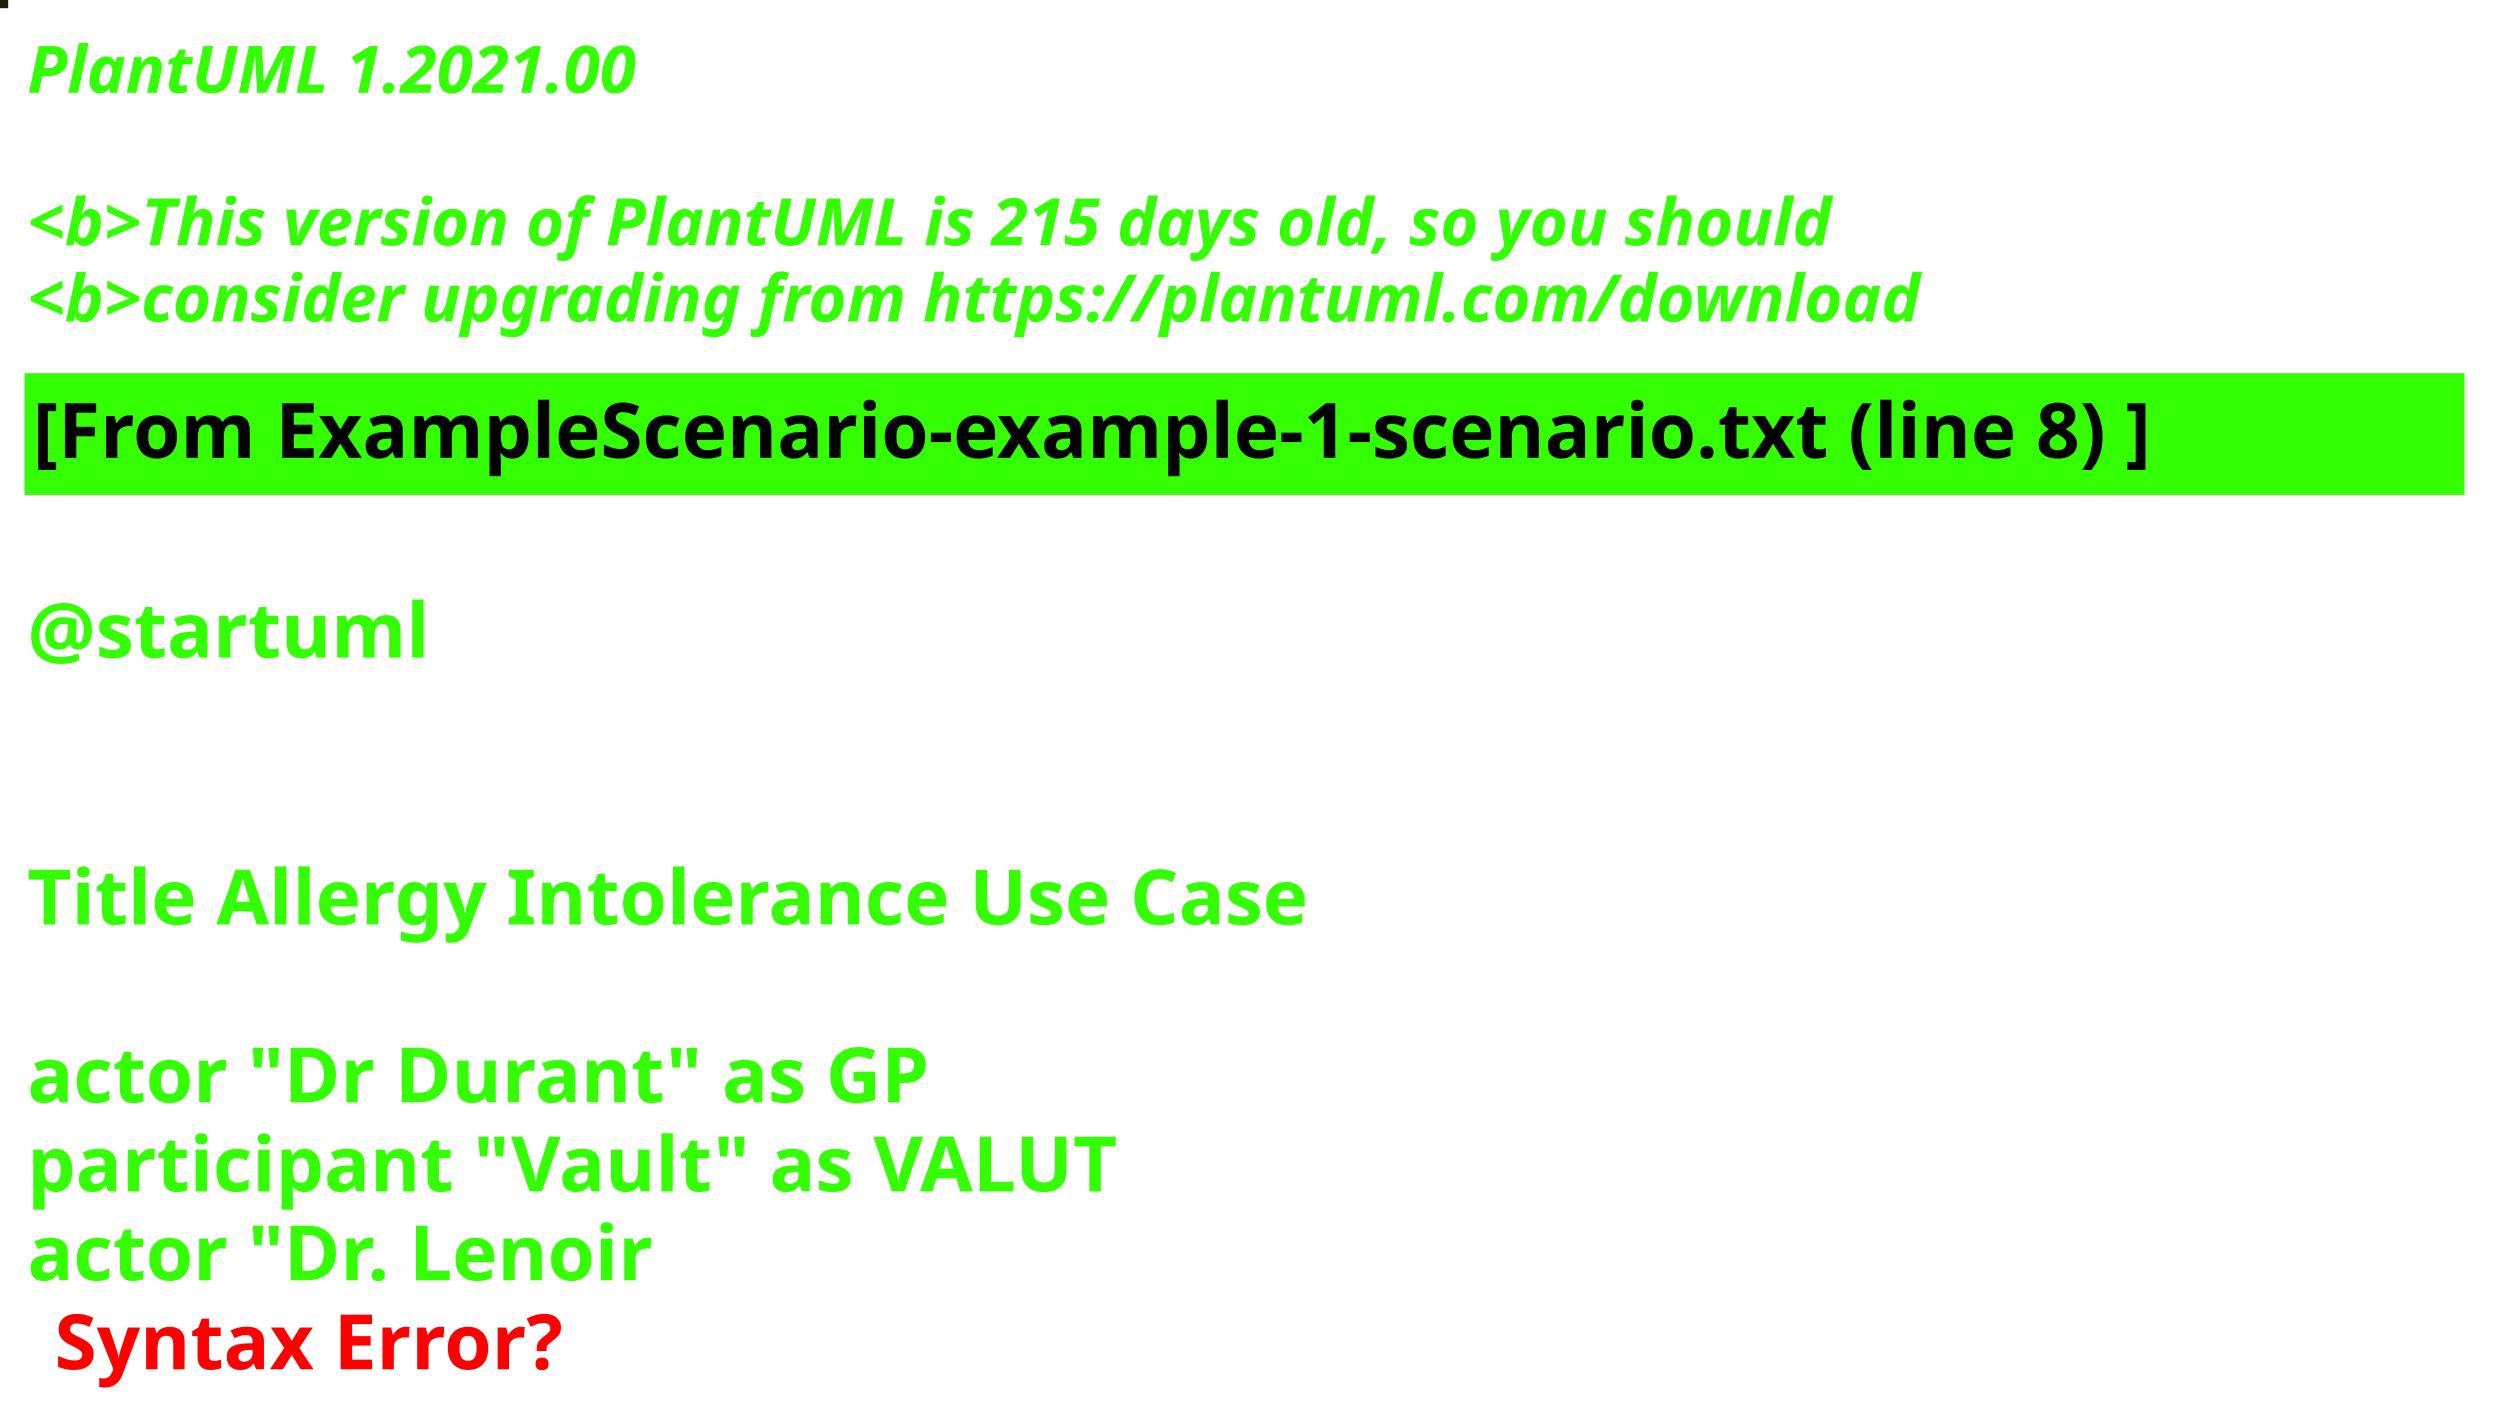
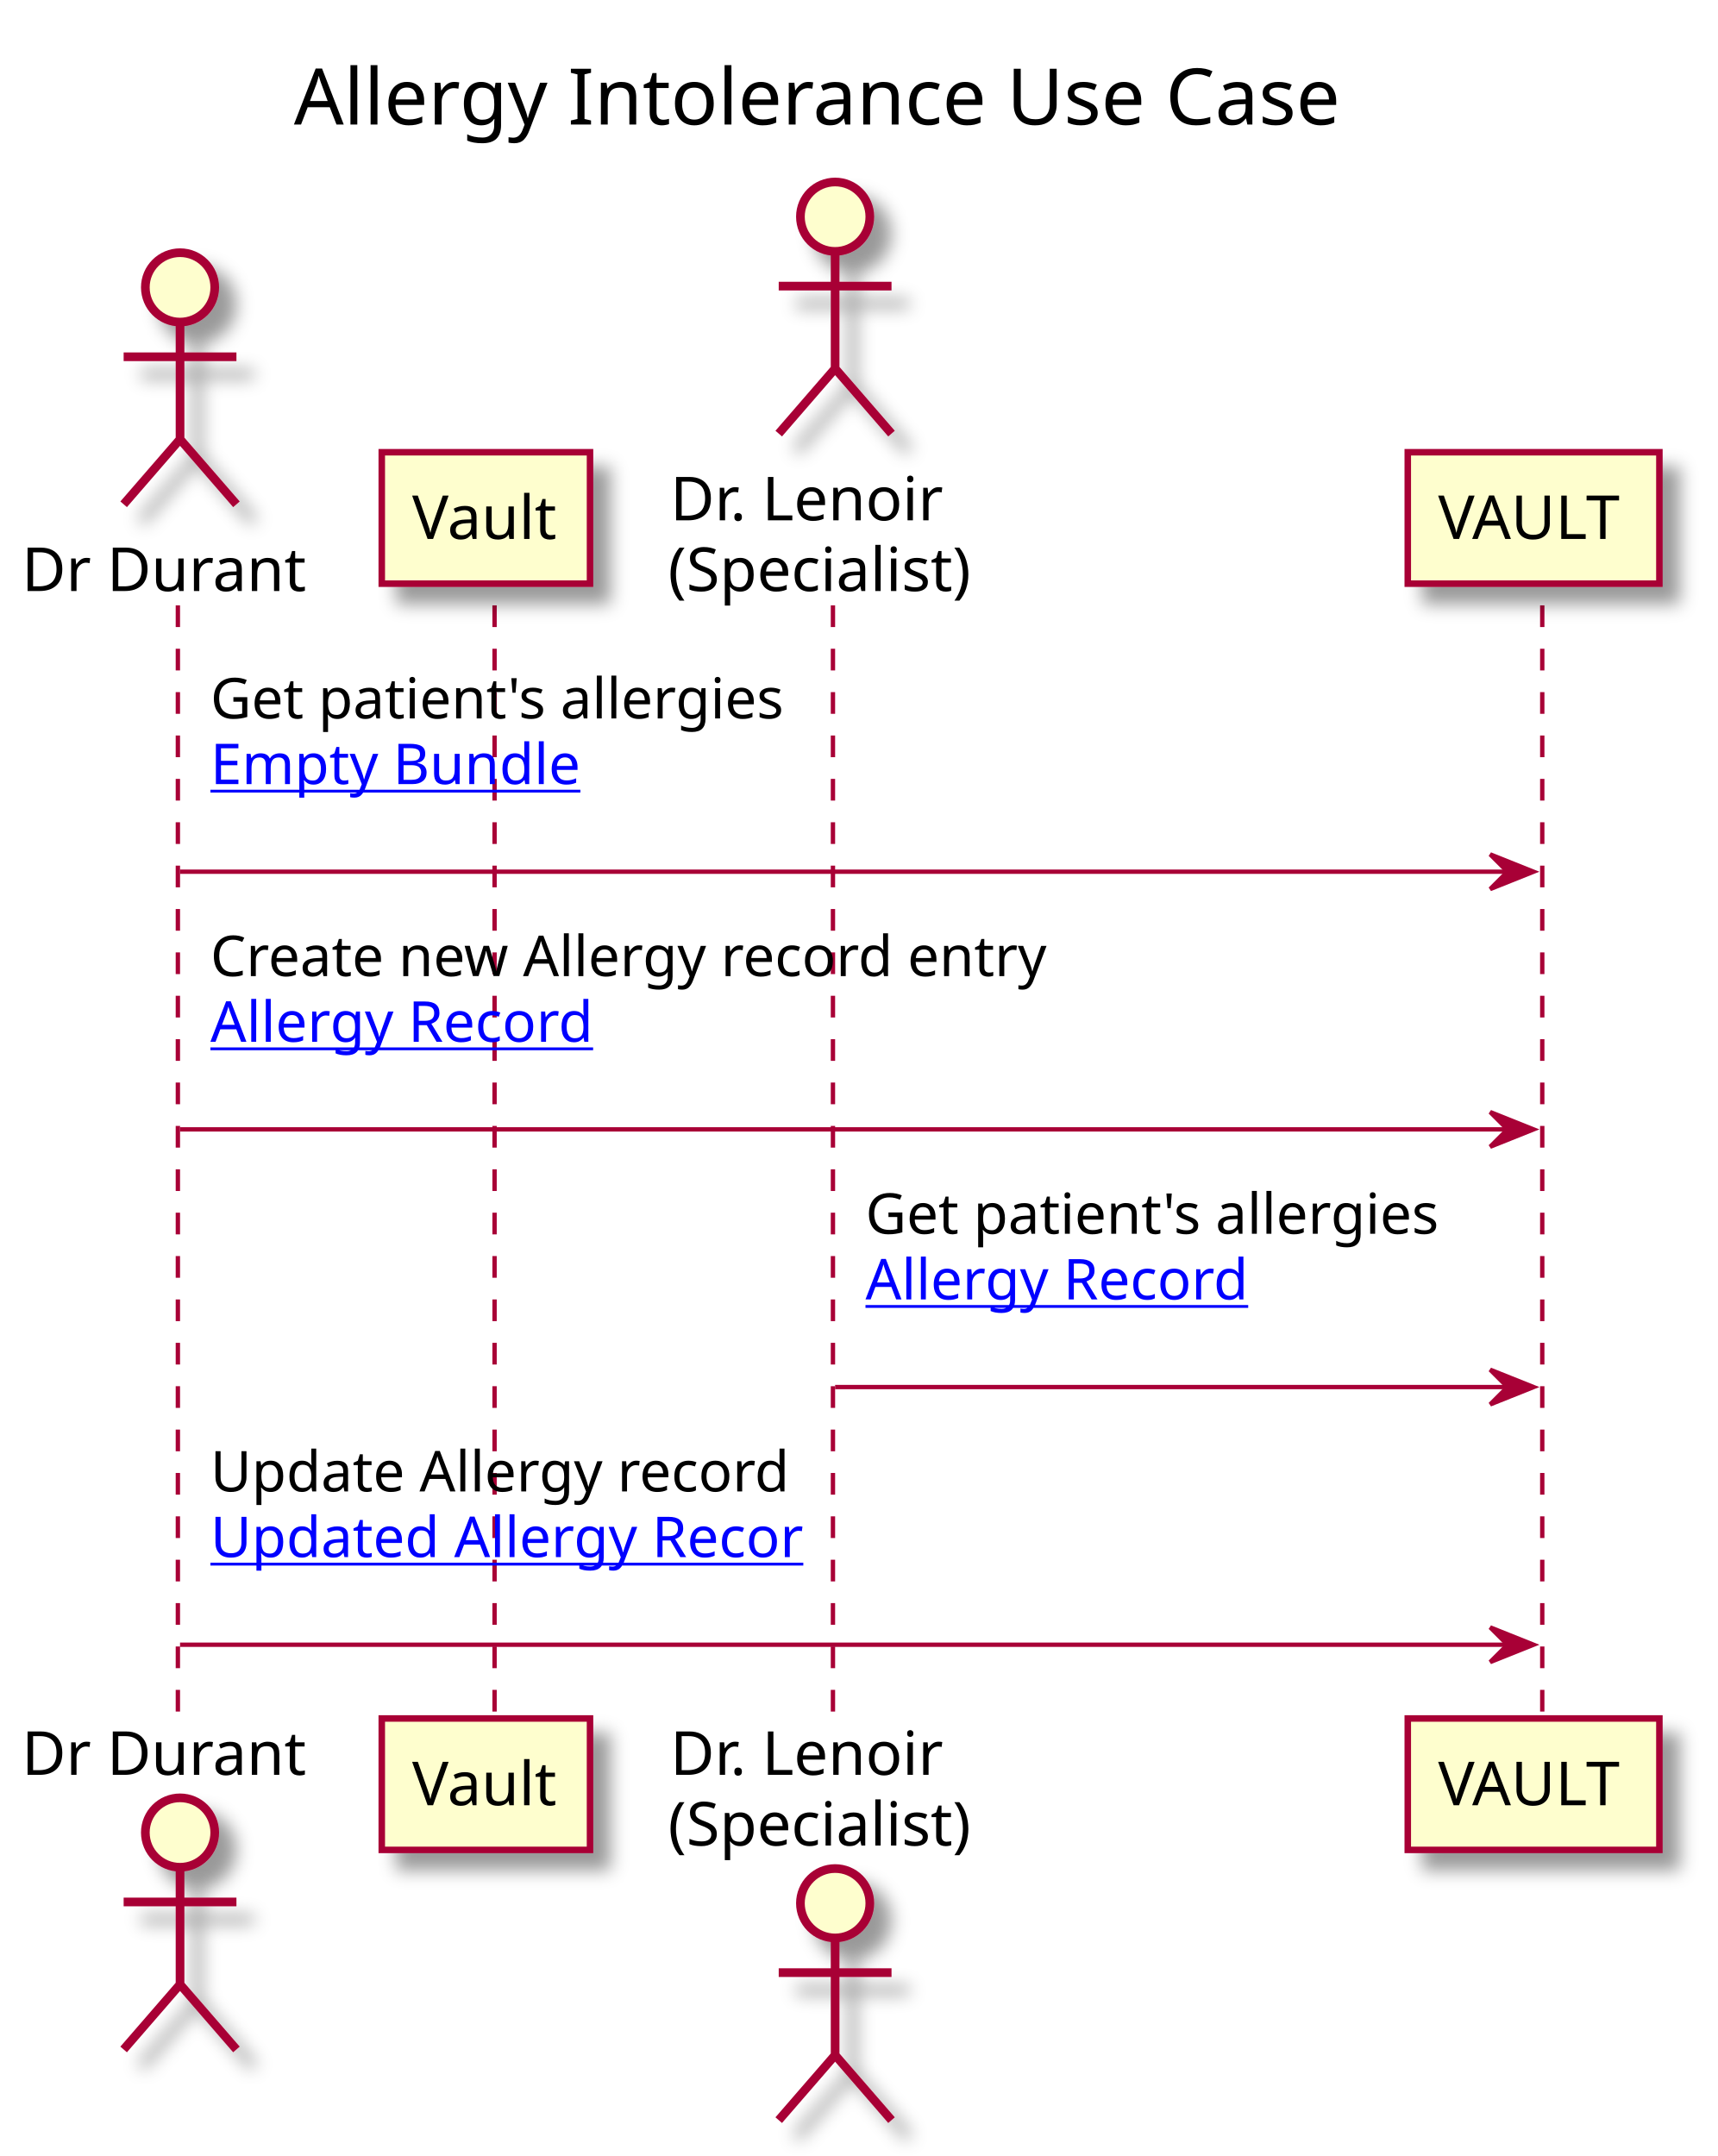
- <svg xmlns="http://www.w3.org/2000/svg" contentScriptType="application/ecmascript" contentStyleType="text/css" height="260px" preserveAspectRatio="none" style="width:458px;height:260px;background:#000000;" version="1.1" viewBox="0 0 458 260" width="458px" zoomAndPan="magnify">
-   <defs />
+ <svg xmlns="http://www.w3.org/2000/svg" xmlns:xlink="http://www.w3.org/1999/xlink" contentScriptType="application/ecmascript" contentStyleType="text/css" height="497px" preserveAspectRatio="none" style="width:396px;height:497px;" version="1.1" viewBox="0 0 396 497" width="396px" zoomAndPan="magnify">
+   <defs>
+     <filter height="300%" id="f1nbin4mdb6dum" width="300%" x="-1" y="-1">
+       <feGaussianBlur result="blurOut" stdDeviation="2.0" />
+       <feColorMatrix in="blurOut" result="blurOut2" type="matrix" values="0 0 0 0 0 0 0 0 0 0 0 0 0 0 0 0 0 0 .4 0" />
+       <feOffset dx="4.0" dy="4.0" in="blurOut2" result="blurOut3" />
+       <feBlend in="SourceGraphic" in2="blurOut3" mode="normal" />
+     </filter>
+   </defs>
  <g>
-     <rect fill="#172109" height="1" style="stroke:#172109;stroke-width:1.0;" width="1" x="0" y="0" />
-     <text fill="#33FF02" font-family="sans-serif" font-size="12" font-style="italic" font-weight="bold" lengthAdjust="spacing" textLength="137" x="5" y="17">PlantUML 1.2021.00</text>
-     <text fill="#33FF02" font-family="sans-serif" font-size="12" font-style="italic" font-weight="bold" lengthAdjust="spacing" textLength="0" x="9" y="30.969" />
-     <text fill="#33FF02" font-family="sans-serif" font-size="12" font-style="italic" font-weight="bold" lengthAdjust="spacing" textLength="419" x="5" y="44.938">&lt;b&gt;This version of PlantUML is 215 days old, so you should</text>
-     <text fill="#33FF02" font-family="sans-serif" font-size="12" font-style="italic" font-weight="bold" lengthAdjust="spacing" textLength="427" x="5" y="58.906">&lt;b&gt;consider upgrading from https://plantuml.com/download</text>
-     <rect fill="#33FF02" height="21.297" style="stroke:#33FF02;stroke-width:1.0;" width="446" x="5" y="68.875" />
-     <text fill="#000000" font-family="sans-serif" font-size="14" font-weight="bold" lengthAdjust="spacing" textLength="444" x="6" y="83.875">[From ExampleScenario-example-1-scenario.txt (line 8) ]</text>
-     <text fill="#33FF02" font-family="sans-serif" font-size="14" font-weight="bold" lengthAdjust="spacing" textLength="0" x="10" y="104.172" />
-     <text fill="#33FF02" font-family="sans-serif" font-size="14" font-weight="bold" lengthAdjust="spacing" textLength="79" x="5" y="120.469">@startuml</text>
-     <text fill="#33FF02" font-family="sans-serif" font-size="14" font-weight="bold" lengthAdjust="spacing" textLength="0" x="10" y="136.766" />
-     <text fill="#33FF02" font-family="sans-serif" font-size="14" font-weight="bold" lengthAdjust="spacing" textLength="0" x="10" y="153.062" />
-     <text fill="#33FF02" font-family="sans-serif" font-size="14" font-weight="bold" lengthAdjust="spacing" textLength="267" x="5" y="169.359">Title Allergy Intolerance Use Case</text>
-     <text fill="#33FF02" font-family="sans-serif" font-size="14" font-weight="bold" lengthAdjust="spacing" textLength="0" x="10" y="185.656" />
-     <text fill="#33FF02" font-family="sans-serif" font-size="14" font-weight="bold" lengthAdjust="spacing" textLength="186" x="5" y="201.953">actor "Dr Durant" as GP</text>
-     <text fill="#33FF02" font-family="sans-serif" font-size="14" font-weight="bold" lengthAdjust="spacing" textLength="223" x="5" y="218.25">participant "Vault" as VALUT</text>
-     <text fill="#33FF02" font-family="sans-serif" font-size="14" font-weight="bold" lengthAdjust="spacing" textLength="131" x="5" y="234.547">actor "Dr. Lenoir</text>
-     <text fill="#FF0000" font-family="sans-serif" font-size="14" font-weight="bold" lengthAdjust="spacing" textLength="106" x="10" y="250.844">Syntax Error?</text>
+     <text fill="#000000" font-family="sans-serif" font-size="18" lengthAdjust="spacing" textLength="256" x="67.75" y="28.708">Allergy Intolerance Use Case</text>
+     <line style="stroke:#A80036;stroke-width:1.0;stroke-dasharray:5.0,5.0;" x1="41" x2="41" y1="139.547" y2="397.141" />
+     <line style="stroke:#A80036;stroke-width:1.0;stroke-dasharray:5.0,5.0;" x1="114" x2="114" y1="139.547" y2="397.141" />
+     <line style="stroke:#A80036;stroke-width:1.0;stroke-dasharray:5.0,5.0;" x1="192" x2="192" y1="139.547" y2="397.141" />
+     <line style="stroke:#A80036;stroke-width:1.0;stroke-dasharray:5.0,5.0;" x1="355.5" x2="355.5" y1="139.547" y2="397.141" />
+     <text fill="#000000" font-family="sans-serif" font-size="14" lengthAdjust="spacing" textLength="67" x="5" y="136.245">Dr Durant</text>
+     <ellipse cx="41.5" cy="66.25" fill="#FEFECE" filter="url(#f1nbin4mdb6dum)" rx="8" ry="8" style="stroke:#A80036;stroke-width:2.0;" />
+     <path d="M41.5,74.25 L41.5,101.25 M28.5,82.25 L54.5,82.25 M41.5,101.25 L28.5,116.25 M41.5,101.25 L54.5,116.25 " fill="none" filter="url(#f1nbin4mdb6dum)" style="stroke:#A80036;stroke-width:2.0;" />
+     <text fill="#000000" font-family="sans-serif" font-size="14" lengthAdjust="spacing" textLength="67" x="5" y="409.136">Dr Durant</text>
+     <ellipse cx="41.5" cy="422.438" fill="#FEFECE" filter="url(#f1nbin4mdb6dum)" rx="8" ry="8" style="stroke:#A80036;stroke-width:2.0;" />
+     <path d="M41.5,430.438 L41.5,457.438 M28.5,438.438 L54.5,438.438 M41.5,457.438 L28.5,472.438 M41.5,457.438 L54.5,472.438 " fill="none" filter="url(#f1nbin4mdb6dum)" style="stroke:#A80036;stroke-width:2.0;" />
+     <rect fill="#FEFECE" filter="url(#f1nbin4mdb6dum)" height="30.297" style="stroke:#A80036;stroke-width:1.5;" width="48" x="88" y="104.25" />
+     <text fill="#000000" font-family="sans-serif" font-size="14" lengthAdjust="spacing" textLength="34" x="95" y="124.245">Vault</text>
+     <rect fill="#FEFECE" filter="url(#f1nbin4mdb6dum)" height="30.297" style="stroke:#A80036;stroke-width:1.5;" width="48" x="88" y="396.141" />
+     <text fill="#000000" font-family="sans-serif" font-size="14" lengthAdjust="spacing" textLength="34" x="95" y="416.136">Vault</text>
+     <text fill="#000000" font-family="sans-serif" font-size="14" lengthAdjust="spacing" textLength="66" x="154.5" y="119.948">Dr. Lenoir</text>
+     <text fill="#000000" font-family="sans-serif" font-size="14" lengthAdjust="spacing" textLength="75" x="154" y="136.245">(Specialist)</text>
+     <ellipse cx="192.5" cy="49.953" fill="#FEFECE" filter="url(#f1nbin4mdb6dum)" rx="8" ry="8" style="stroke:#A80036;stroke-width:2.0;" />
+     <path d="M192.5,57.953 L192.5,84.953 M179.5,65.953 L205.5,65.953 M192.5,84.953 L179.5,99.953 M192.5,84.953 L205.5,99.953 " fill="none" filter="url(#f1nbin4mdb6dum)" style="stroke:#A80036;stroke-width:2.0;" />
+     <text fill="#000000" font-family="sans-serif" font-size="14" lengthAdjust="spacing" textLength="66" x="154.5" y="409.136">Dr. Lenoir</text>
+     <text fill="#000000" font-family="sans-serif" font-size="14" lengthAdjust="spacing" textLength="75" x="154" y="425.433">(Specialist)</text>
+     <ellipse cx="192.5" cy="438.734" fill="#FEFECE" filter="url(#f1nbin4mdb6dum)" rx="8" ry="8" style="stroke:#A80036;stroke-width:2.0;" />
+     <path d="M192.5,446.734 L192.5,473.734 M179.5,454.734 L205.5,454.734 M192.5,473.734 L179.5,488.734 M192.5,473.734 L205.5,488.734 " fill="none" filter="url(#f1nbin4mdb6dum)" style="stroke:#A80036;stroke-width:2.0;" />
+     <rect fill="#FEFECE" filter="url(#f1nbin4mdb6dum)" height="30.297" style="stroke:#A80036;stroke-width:1.5;" width="58" x="324.5" y="104.25" />
+     <text fill="#000000" font-family="sans-serif" font-size="14" lengthAdjust="spacing" textLength="44" x="331.5" y="124.245">VAULT</text>
+     <rect fill="#FEFECE" filter="url(#f1nbin4mdb6dum)" height="30.297" style="stroke:#A80036;stroke-width:1.5;" width="58" x="324.5" y="396.141" />
+     <text fill="#000000" font-family="sans-serif" font-size="14" lengthAdjust="spacing" textLength="44" x="331.5" y="416.136">VAULT</text>
+     <polygon fill="#A80036" points="343.5,196.945,353.5,200.945,343.5,204.945,347.5,200.945" style="stroke:#A80036;stroke-width:1.0;" />
+     <line style="stroke:#A80036;stroke-width:1.0;" x1="41.5" x2="349.5" y1="200.945" y2="200.945" />
+     <text fill="#000000" font-family="sans-serif" font-size="13" lengthAdjust="spacing" textLength="139" x="48.5" y="165.614">Get patient's allergies</text>
+     <a href="ExampleScenario-example-1-scenario-resources.html#EB" target="_top" title="ExampleScenario-example-1-scenario-resources.html#EB" xlink:actuate="onRequest" xlink:href="ExampleScenario-example-1-scenario-resources.html#EB" xlink:show="new" xlink:title="ExampleScenario-example-1-scenario-resources.html#EB" xlink:type="simple">
+       <text fill="#0000FF" font-family="sans-serif" font-size="13" lengthAdjust="spacing" text-decoration="underline" textLength="89" x="48.5" y="180.747">Empty Bundle</text>
+     </a>
+     <text fill="#000000" font-family="sans-serif" font-size="13" lengthAdjust="spacing" textLength="0" x="52.5" y="195.879" />
+     <polygon fill="#A80036" points="343.5,256.344,353.5,260.344,343.5,264.344,347.5,260.344" style="stroke:#A80036;stroke-width:1.0;" />
+     <line style="stroke:#A80036;stroke-width:1.0;" x1="41.5" x2="349.5" y1="260.344" y2="260.344" />
+     <text fill="#000000" font-family="sans-serif" font-size="13" lengthAdjust="spacing" textLength="201" x="48.5" y="225.012">Create new Allergy record entry</text>
+     <a href="ExampleScenario-example-1-scenario-resources.html#noel-allergy.v0" target="_top" title="ExampleScenario-example-1-scenario-resources.html#noel-allergy.v0" xlink:actuate="onRequest" xlink:href="ExampleScenario-example-1-scenario-resources.html#noel-allergy.v0" xlink:show="new" xlink:title="ExampleScenario-example-1-scenario-resources.html#noel-allergy.v0" xlink:type="simple">
+       <text fill="#0000FF" font-family="sans-serif" font-size="13" lengthAdjust="spacing" text-decoration="underline" textLength="91" x="48.5" y="240.145">Allergy Record</text>
+     </a>
+     <text fill="#000000" font-family="sans-serif" font-size="13" lengthAdjust="spacing" textLength="0" x="52.5" y="255.278" />
+     <polygon fill="#A80036" points="343.5,315.742,353.5,319.742,343.5,323.742,347.5,319.742" style="stroke:#A80036;stroke-width:1.0;" />
+     <line style="stroke:#A80036;stroke-width:1.0;" x1="192.5" x2="349.5" y1="319.742" y2="319.742" />
+     <text fill="#000000" font-family="sans-serif" font-size="13" lengthAdjust="spacing" textLength="139" x="199.5" y="284.411">Get patient's allergies</text>
+     <a href="ExampleScenario-example-1-scenario-resources.html#noel-allergy.v0" target="_top" title="ExampleScenario-example-1-scenario-resources.html#noel-allergy.v0" xlink:actuate="onRequest" xlink:href="ExampleScenario-example-1-scenario-resources.html#noel-allergy.v0" xlink:show="new" xlink:title="ExampleScenario-example-1-scenario-resources.html#noel-allergy.v0" xlink:type="simple">
+       <text fill="#0000FF" font-family="sans-serif" font-size="13" lengthAdjust="spacing" text-decoration="underline" textLength="91" x="199.5" y="299.543">Allergy Record</text>
+     </a>
+     <text fill="#000000" font-family="sans-serif" font-size="13" lengthAdjust="spacing" textLength="0" x="203.5" y="314.676" />
+     <polygon fill="#A80036" points="343.5,375.141,353.5,379.141,343.5,383.141,347.5,379.141" style="stroke:#A80036;stroke-width:1.0;" />
+     <line style="stroke:#A80036;stroke-width:1.0;" x1="41.5" x2="349.5" y1="379.141" y2="379.141" />
+     <text fill="#000000" font-family="sans-serif" font-size="13" lengthAdjust="spacing" textLength="139" x="48.5" y="343.809">Update Allergy record</text>
+     <a href="ExampleScenario-example-1-scenario-resources.html#noel-allergy.v1" target="_top" title="ExampleScenario-example-1-scenario-resources.html#noel-allergy.v1" xlink:actuate="onRequest" xlink:href="ExampleScenario-example-1-scenario-resources.html#noel-allergy.v1" xlink:show="new" xlink:title="ExampleScenario-example-1-scenario-resources.html#noel-allergy.v1" xlink:type="simple">
+       <text fill="#0000FF" font-family="sans-serif" font-size="13" lengthAdjust="spacing" text-decoration="underline" textLength="142" x="48.5" y="358.942">Updated Allergy Recor</text>
+     </a>
+     <text fill="#000000" font-family="sans-serif" font-size="13" lengthAdjust="spacing" textLength="0" x="52.5" y="374.075" />
  </g>
</svg>
